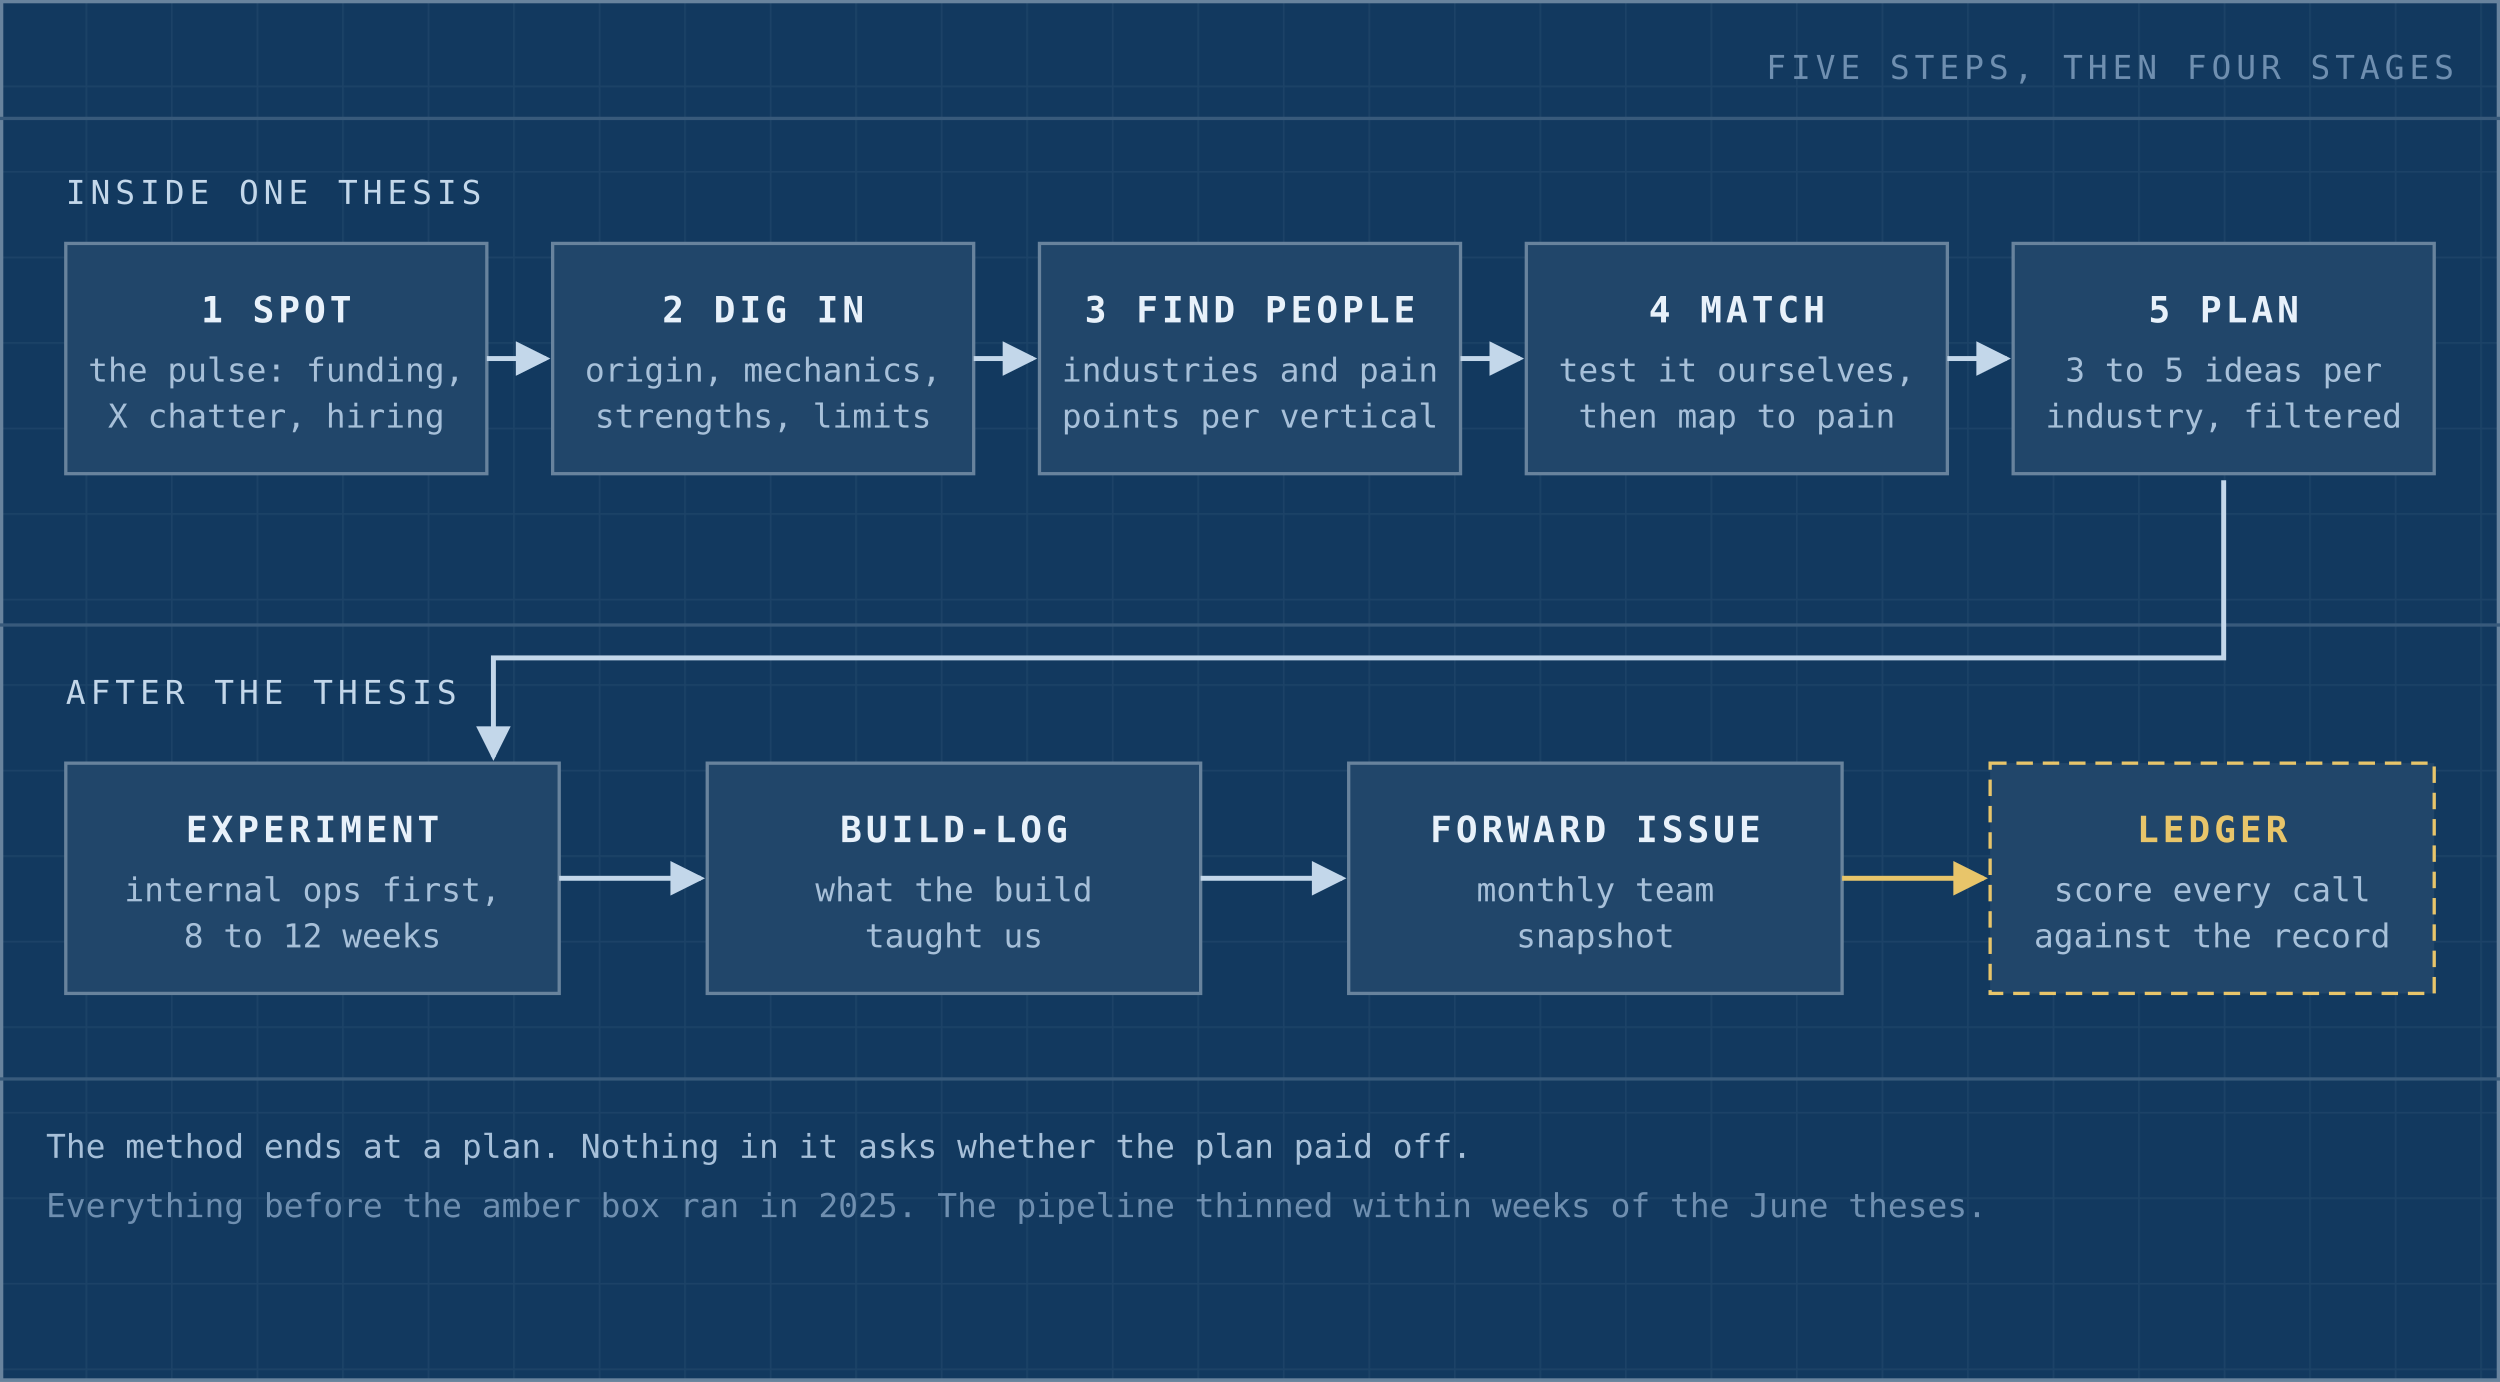
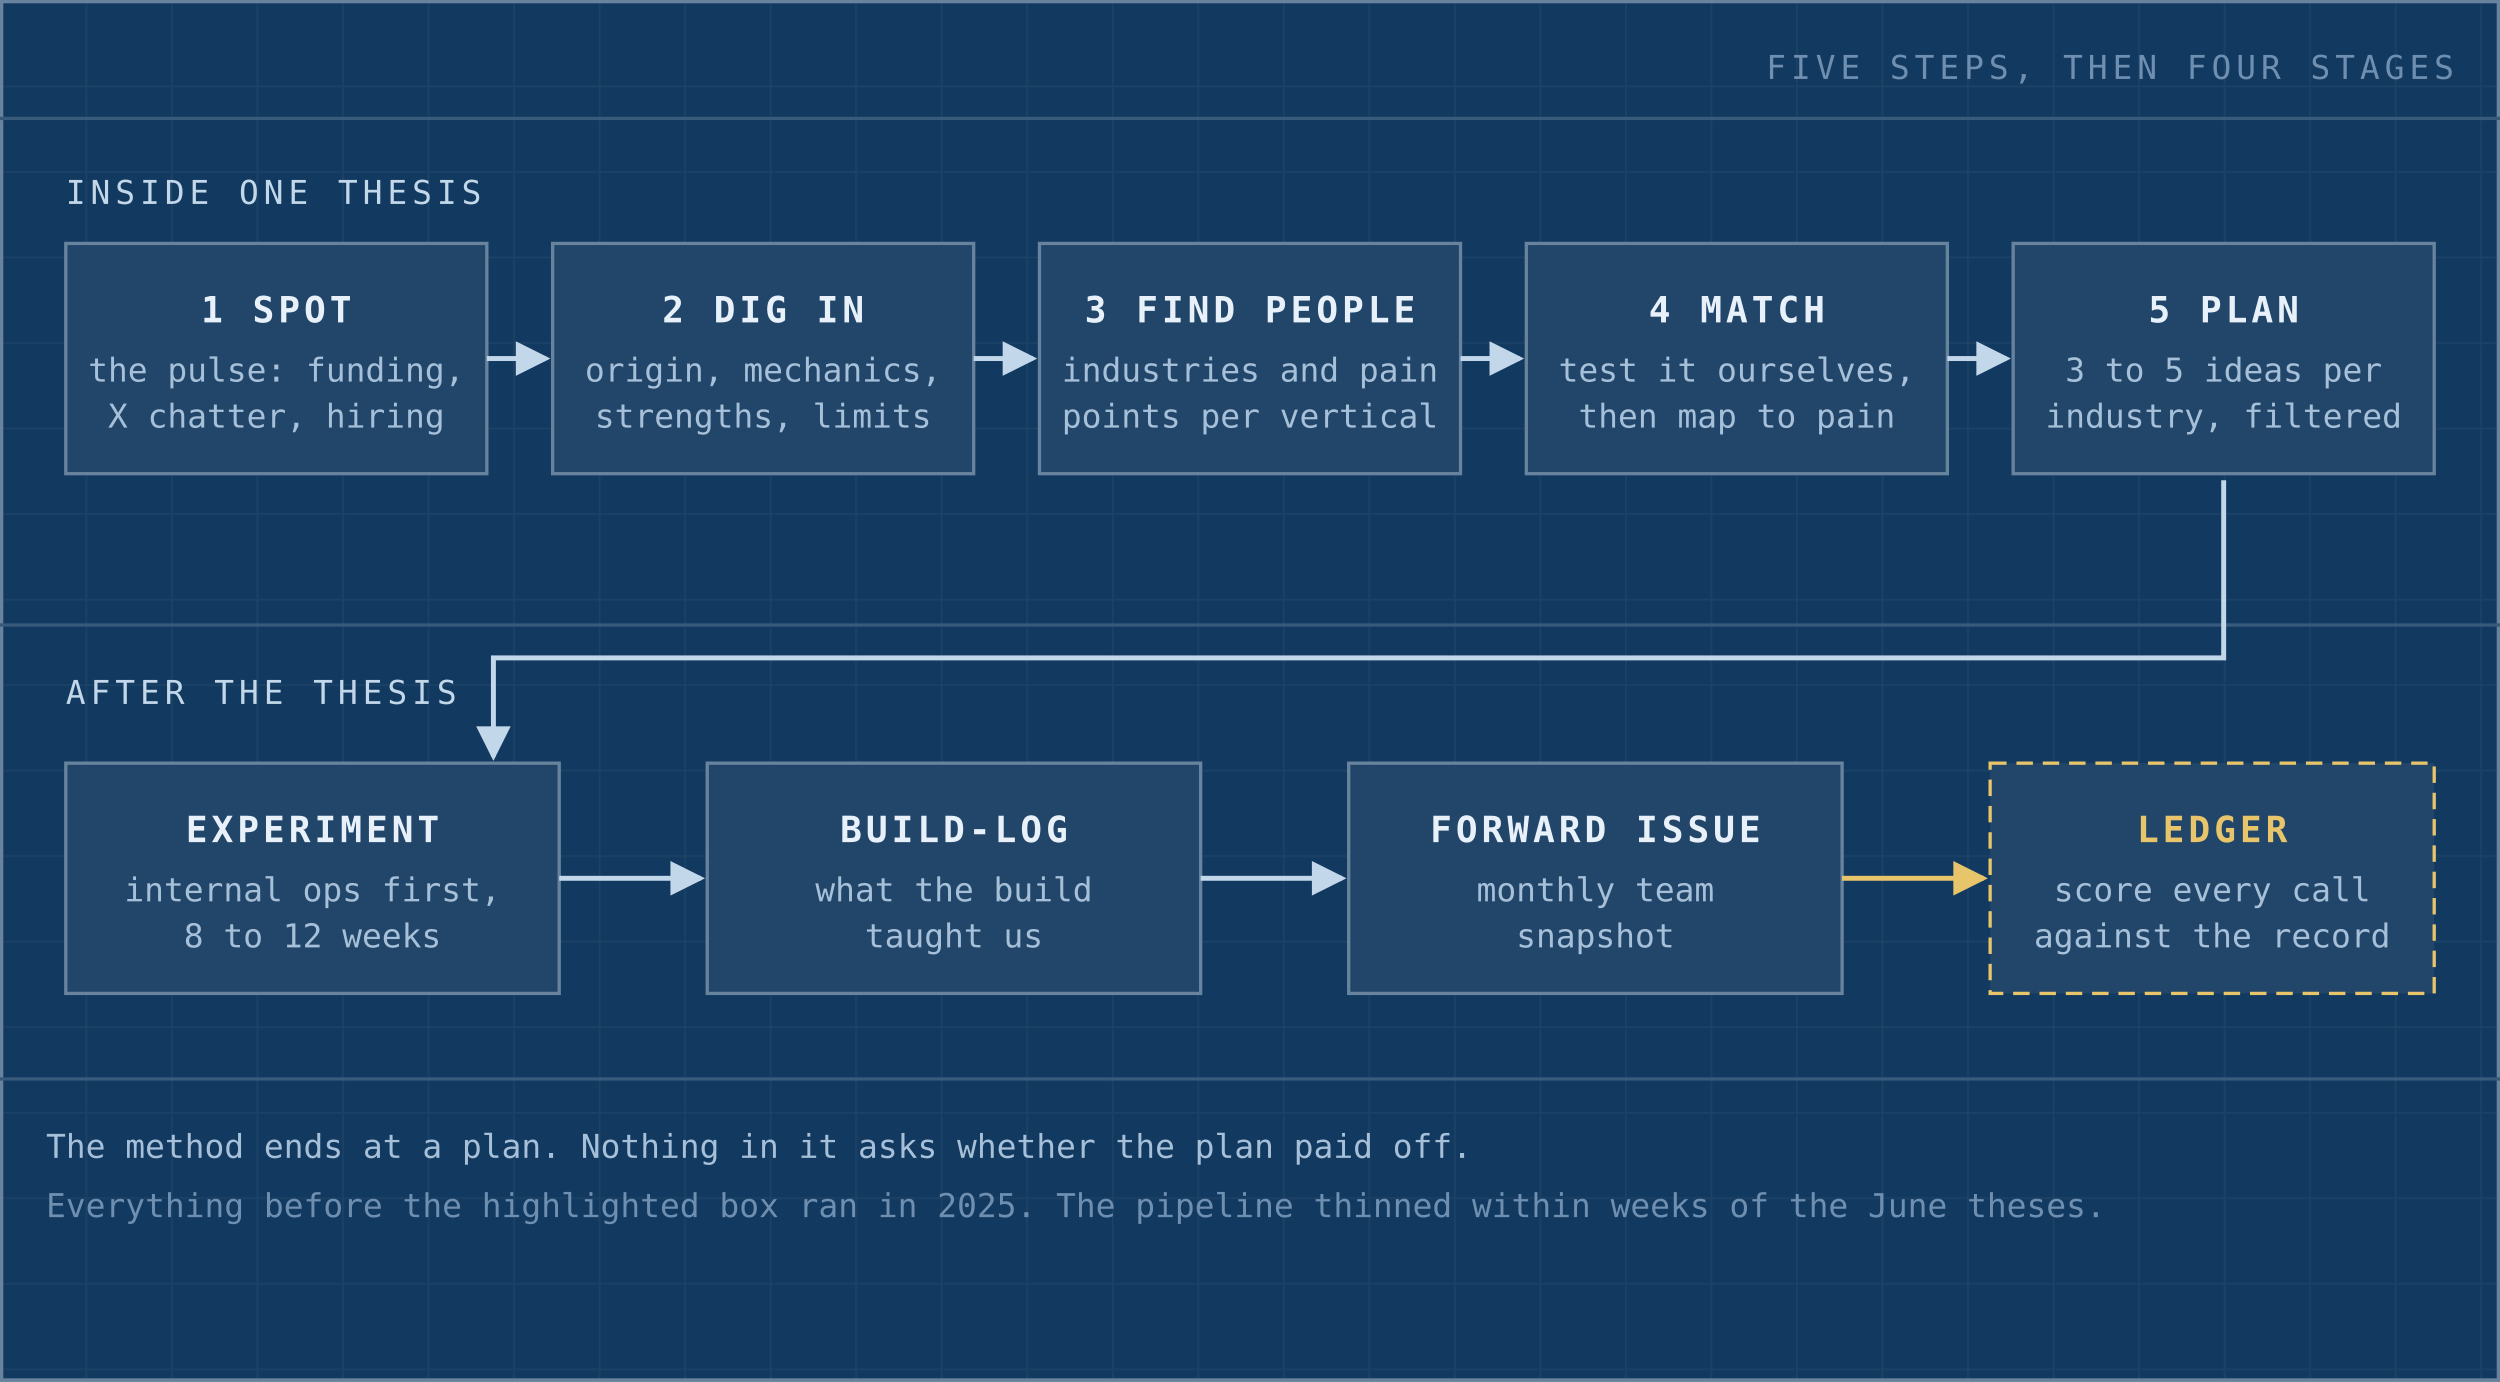
<svg xmlns="http://www.w3.org/2000/svg" data-fk="graph" viewBox="0 0 760 420" role="group" aria-label="Fig. 2: the five-step market thesis method, the experiment pipeline after it, and the ledger step that was missing" style="width:100%;height:auto;max-width:760px;display:block" font-family="ui-monospace, SFMono-Regular, Menlo, Consolas, monospace">
  <defs>
    <pattern id="grid2" width="26" height="26" patternUnits="userSpaceOnUse">
      <path d="M 26 0 L 0 0 0 26" fill="none" stroke="#e8f1fa" stroke-opacity="0.05" stroke-width="1" />
    </pattern>
    <marker id="arr2" viewBox="0 0 8 8" refX="7" refY="4" markerWidth="7" markerHeight="7" orient="auto">
      <path d="M0,0 L8,4 L0,8 z" fill="#c3d7ea" />
    </marker>
    <marker id="arm2" viewBox="0 0 8 8" refX="7" refY="4" markerWidth="7" markerHeight="7" orient="auto">
      <path d="M0,0 L8,4 L0,8 z" fill="#e8c56a" />
    </marker>
  </defs>
  <rect width="760" height="420" fill="#12395f" />
  <rect width="760" height="420" fill="url(#grid2)" />
  <rect x="0.5" y="0.5" width="759" height="419" fill="none" stroke="#68839d" />
  <text x="746" y="24" font-size="10" letter-spacing="1.5" fill="#6f8fb0" text-anchor="end">FIVE STEPS, THEN FOUR STAGES</text>
  <line x1="0" y1="36" x2="760" y2="36" stroke="#385a7b" />
  <text x="20" y="62" font-size="10" letter-spacing="1.5" fill="#c3d7ea">INSIDE ONE THESIS</text>
  <g data-fk-node="spot" data-tip="Funding rounds, hackathon activity, KOL buzz and hiring trends. The DeFAI worked example cited $500M of 2024 funding.">
    <rect x="20" y="74" width="128" height="70" fill="#21466a" stroke="#68839d" />
    <text x="84.0" y="98" font-size="11" letter-spacing="1.2" fill="#e8f1fa" text-anchor="middle" font-weight="bold">1 SPOT</text>
    <text x="84.0" y="116" font-size="10" fill="#a7c0d9" text-anchor="middle">the pulse: funding,</text>
    <text x="84.0" y="130" font-size="10" fill="#a7c0d9" text-anchor="middle">X chatter, hiring</text>
  </g>
  <g data-fk-node="dig" data-tip="Why the tech emerged, how it works, what it does badly. The DeFAI example priced training one LLM at about $50,000.">
    <rect x="168" y="74" width="128" height="70" fill="#21466a" stroke="#68839d" />
    <text x="232.0" y="98" font-size="11" letter-spacing="1.2" fill="#e8f1fa" text-anchor="middle" font-weight="bold">2 DIG IN</text>
    <text x="232.0" y="116" font-size="10" fill="#a7c0d9" text-anchor="middle">origin, mechanics,</text>
    <text x="232.0" y="130" font-size="10" fill="#a7c0d9" text-anchor="middle">strengths, limits</text>
  </g>
  <g data-fk-node="people" data-tip="Pick industries where the tech creates value and tie each to one of four verticals: productivity, community, liquidity, IP.">
    <rect x="316" y="74" width="128" height="70" fill="#21466a" stroke="#68839d" />
    <text x="380.0" y="98" font-size="11" letter-spacing="1.2" fill="#e8f1fa" text-anchor="middle" font-weight="bold">3 FIND PEOPLE</text>
    <text x="380.0" y="116" font-size="10" fill="#a7c0d9" text-anchor="middle">industries and pain</text>
    <text x="380.0" y="130" font-size="10" fill="#a7c0d9" text-anchor="middle">points per vertical</text>
  </g>
  <g data-fk-node="match" data-tip="Use the tech on our own work first, then map what it can do to each group's pain points.">
    <rect x="464" y="74" width="128" height="70" fill="#21466a" stroke="#68839d" />
    <text x="528.0" y="98" font-size="11" letter-spacing="1.2" fill="#e8f1fa" text-anchor="middle" font-weight="bold">4 MATCH</text>
    <text x="528.0" y="116" font-size="10" fill="#a7c0d9" text-anchor="middle">test it ourselves,</text>
    <text x="528.0" y="130" font-size="10" fill="#a7c0d9" text-anchor="middle">then map to pain</text>
  </g>
  <g data-fk-node="plan" data-tip="Filter on revenue, fit and build effort. Each June 2025 thesis ended with six experiments, one per vertical plus two.">
    <rect x="612" y="74" width="128" height="70" fill="#21466a" stroke="#68839d" />
    <text x="676.0" y="98" font-size="11" letter-spacing="1.2" fill="#e8f1fa" text-anchor="middle" font-weight="bold">5 PLAN</text>
    <text x="676.0" y="116" font-size="10" fill="#a7c0d9" text-anchor="middle">3 to 5 ideas per</text>
    <text x="676.0" y="130" font-size="10" fill="#a7c0d9" text-anchor="middle">industry, filtered</text>
  </g>
  <line data-fk-edge="spot dig" x1="148" y1="109" x2="166" y2="109" stroke="#c3d7ea" stroke-width="1.5" marker-end="url(#arr2)" />
  <line data-fk-edge="dig people" x1="296" y1="109" x2="314" y2="109" stroke="#c3d7ea" stroke-width="1.5" marker-end="url(#arr2)" />
  <line data-fk-edge="people match" x1="444" y1="109" x2="462" y2="109" stroke="#c3d7ea" stroke-width="1.5" marker-end="url(#arr2)" />
  <line data-fk-edge="match plan" x1="592" y1="109" x2="610" y2="109" stroke="#c3d7ea" stroke-width="1.5" marker-end="url(#arr2)" />
  <line x1="0" y1="190" x2="760" y2="190" stroke="#385a7b" />
  <text x="20" y="214" font-size="10" letter-spacing="1.5" fill="#c3d7ea">AFTER THE THESIS</text>
  <g data-fk-node="experiment" data-group="stalled" data-tip="Priority: internal ops, then startup ecosystem tech, then long-term assets, then spin-off. 60 were planned. 8 exist as proposed, 9 in another shape, 43 never started.">
    <rect x="20" y="232" width="150" height="70" fill="#21466a" stroke="#68839d" />
    <text x="95.0" y="256" font-size="11" letter-spacing="1.2" fill="#e8f1fa" text-anchor="middle" font-weight="bold">EXPERIMENT</text>
    <text x="95.0" y="274" font-size="10" fill="#a7c0d9" text-anchor="middle">internal ops first,</text>
    <text x="95.0" y="288" font-size="10" fill="#a7c0d9" text-anchor="middle">8 to 12 weeks</text>
  </g>
  <g data-fk-node="buildlog" data-group="stalled" data-tip="Three build-log posts between June and December 2025 (now filed as shipped reports), then none until August 2026.">
    <rect x="215" y="232" width="150" height="70" fill="#21466a" stroke="#68839d" />
    <text x="290.0" y="256" font-size="11" letter-spacing="1.2" fill="#e8f1fa" text-anchor="middle" font-weight="bold">BUILD-LOG</text>
    <text x="290.0" y="274" font-size="10" fill="#a7c0d9" text-anchor="middle">what the build</text>
    <text x="290.0" y="288" font-size="10" fill="#a7c0d9" text-anchor="middle">taught us</text>
  </g>
  <g data-fk-node="forward" data-group="stalled" data-tip="The last forward issue shipped on 2025-06-27.">
    <rect x="410" y="232" width="150" height="70" fill="#21466a" stroke="#68839d" />
    <text x="485.0" y="256" font-size="11" letter-spacing="1.2" fill="#e8f1fa" text-anchor="middle" font-weight="bold">FORWARD ISSUE</text>
    <text x="485.0" y="274" font-size="10" fill="#a7c0d9" text-anchor="middle">monthly team</text>
    <text x="485.0" y="288" font-size="10" fill="#a7c0d9" text-anchor="middle">snapshot</text>
  </g>
  <g data-fk-node="ledger" data-tip="No scored review of any thesis existed before this report.">
    <rect x="605" y="232" width="135" height="70" fill="#21466a" stroke="#e8c56a" stroke-dasharray="5 3" />
    <text x="672.5" y="256" font-size="11" letter-spacing="1.2" fill="#e8c56a" text-anchor="middle" font-weight="bold">LEDGER</text>
    <text x="672.5" y="274" font-size="10" fill="#a7c0d9" text-anchor="middle">score every call</text>
    <text x="672.5" y="288" font-size="10" fill="#a7c0d9" text-anchor="middle">against the record</text>
  </g>
  <path data-fk-edge="plan experiment" d="M 676 146 L 676 200 L 150 200 L 150 230" fill="none" stroke="#c3d7ea" stroke-width="1.5" marker-end="url(#arr2)" />
  <line data-fk-edge="experiment buildlog" x1="170" y1="267" x2="213" y2="267" stroke="#c3d7ea" stroke-width="1.5" marker-end="url(#arr2)" />
  <line data-fk-edge="buildlog forward" x1="365" y1="267" x2="408" y2="267" stroke="#c3d7ea" stroke-width="1.5" marker-end="url(#arr2)" />
  <line data-fk-edge="forward ledger" x1="560" y1="267" x2="603" y2="267" stroke="#e8c56a" stroke-width="1.5" marker-end="url(#arm2)" />
  <line x1="0" y1="328" x2="760" y2="328" stroke="#385a7b" />
  <text x="14" y="352" font-size="10" fill="#a7c0d9">The method ends at a plan. Nothing in it asks whether the plan paid off.</text>
-   <text x="14" y="370" font-size="10" fill="#6f8fb0">Everything before the amber box ran in 2025. The pipeline thinned within weeks of the June theses.</text>
+   <text x="14" y="370" font-size="10" fill="#6f8fb0">Everything before the highlighted box ran in 2025. The pipeline thinned within weeks of the June theses.</text>
</svg>
